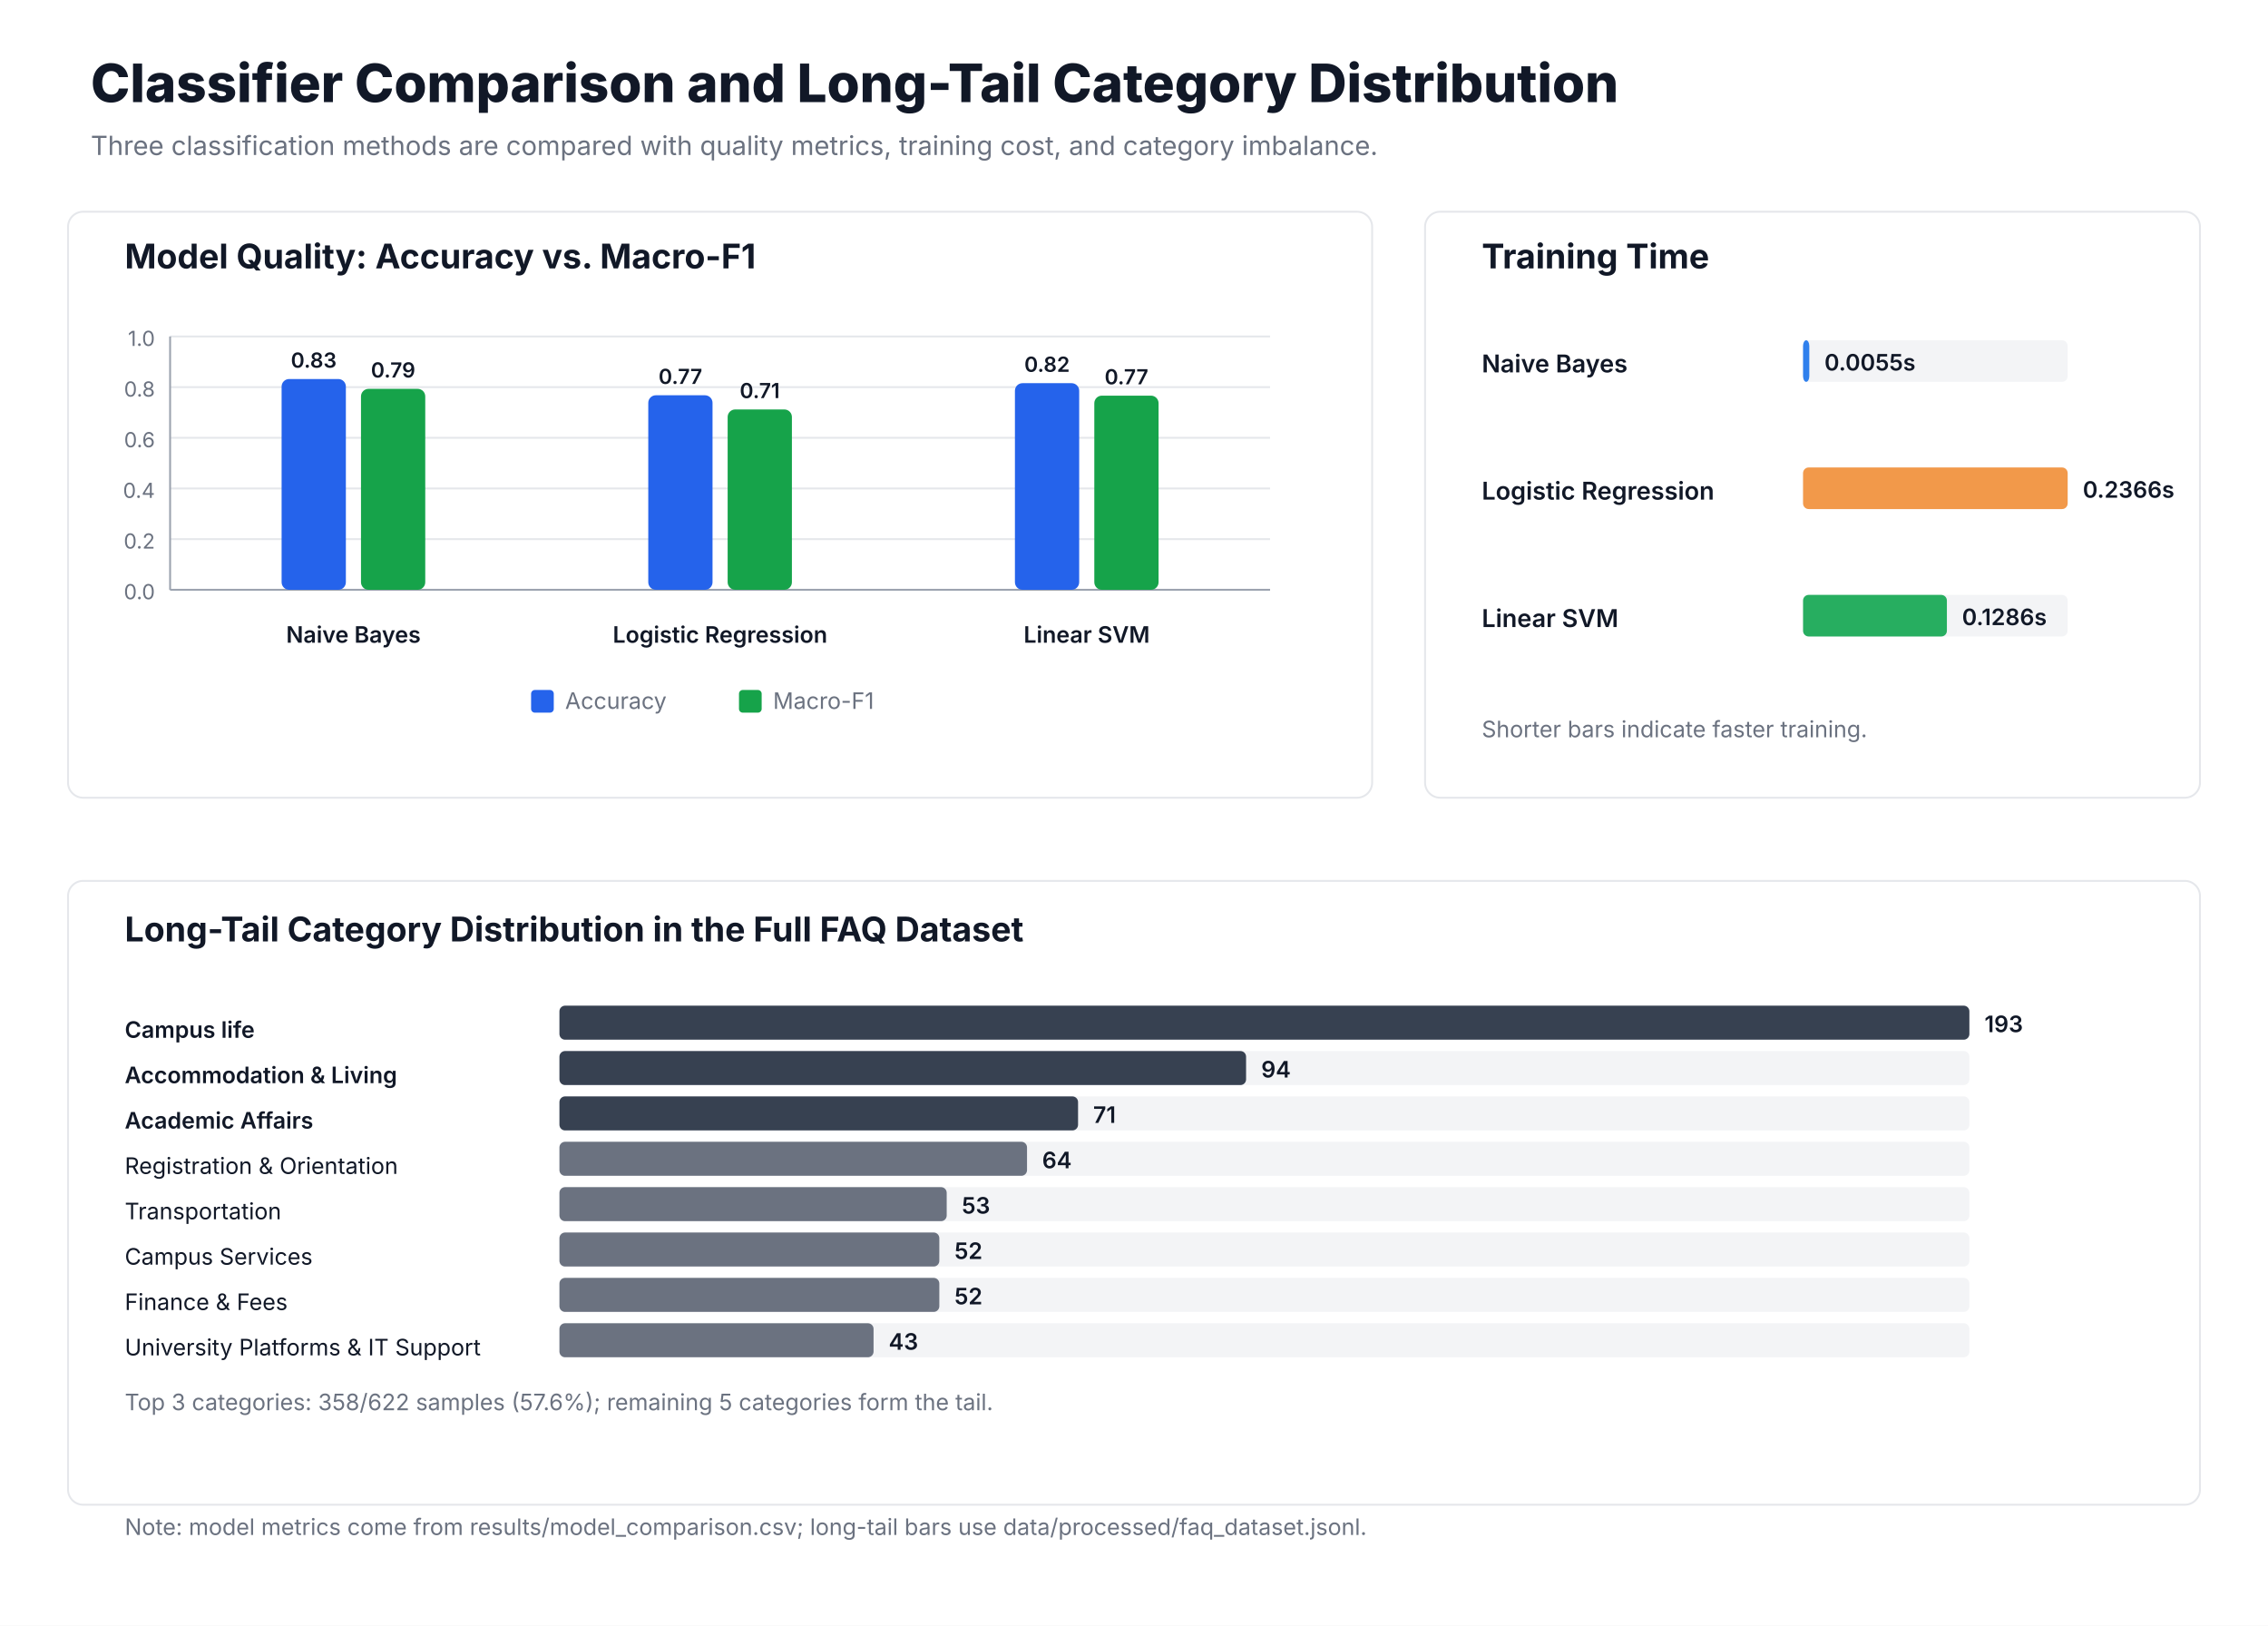
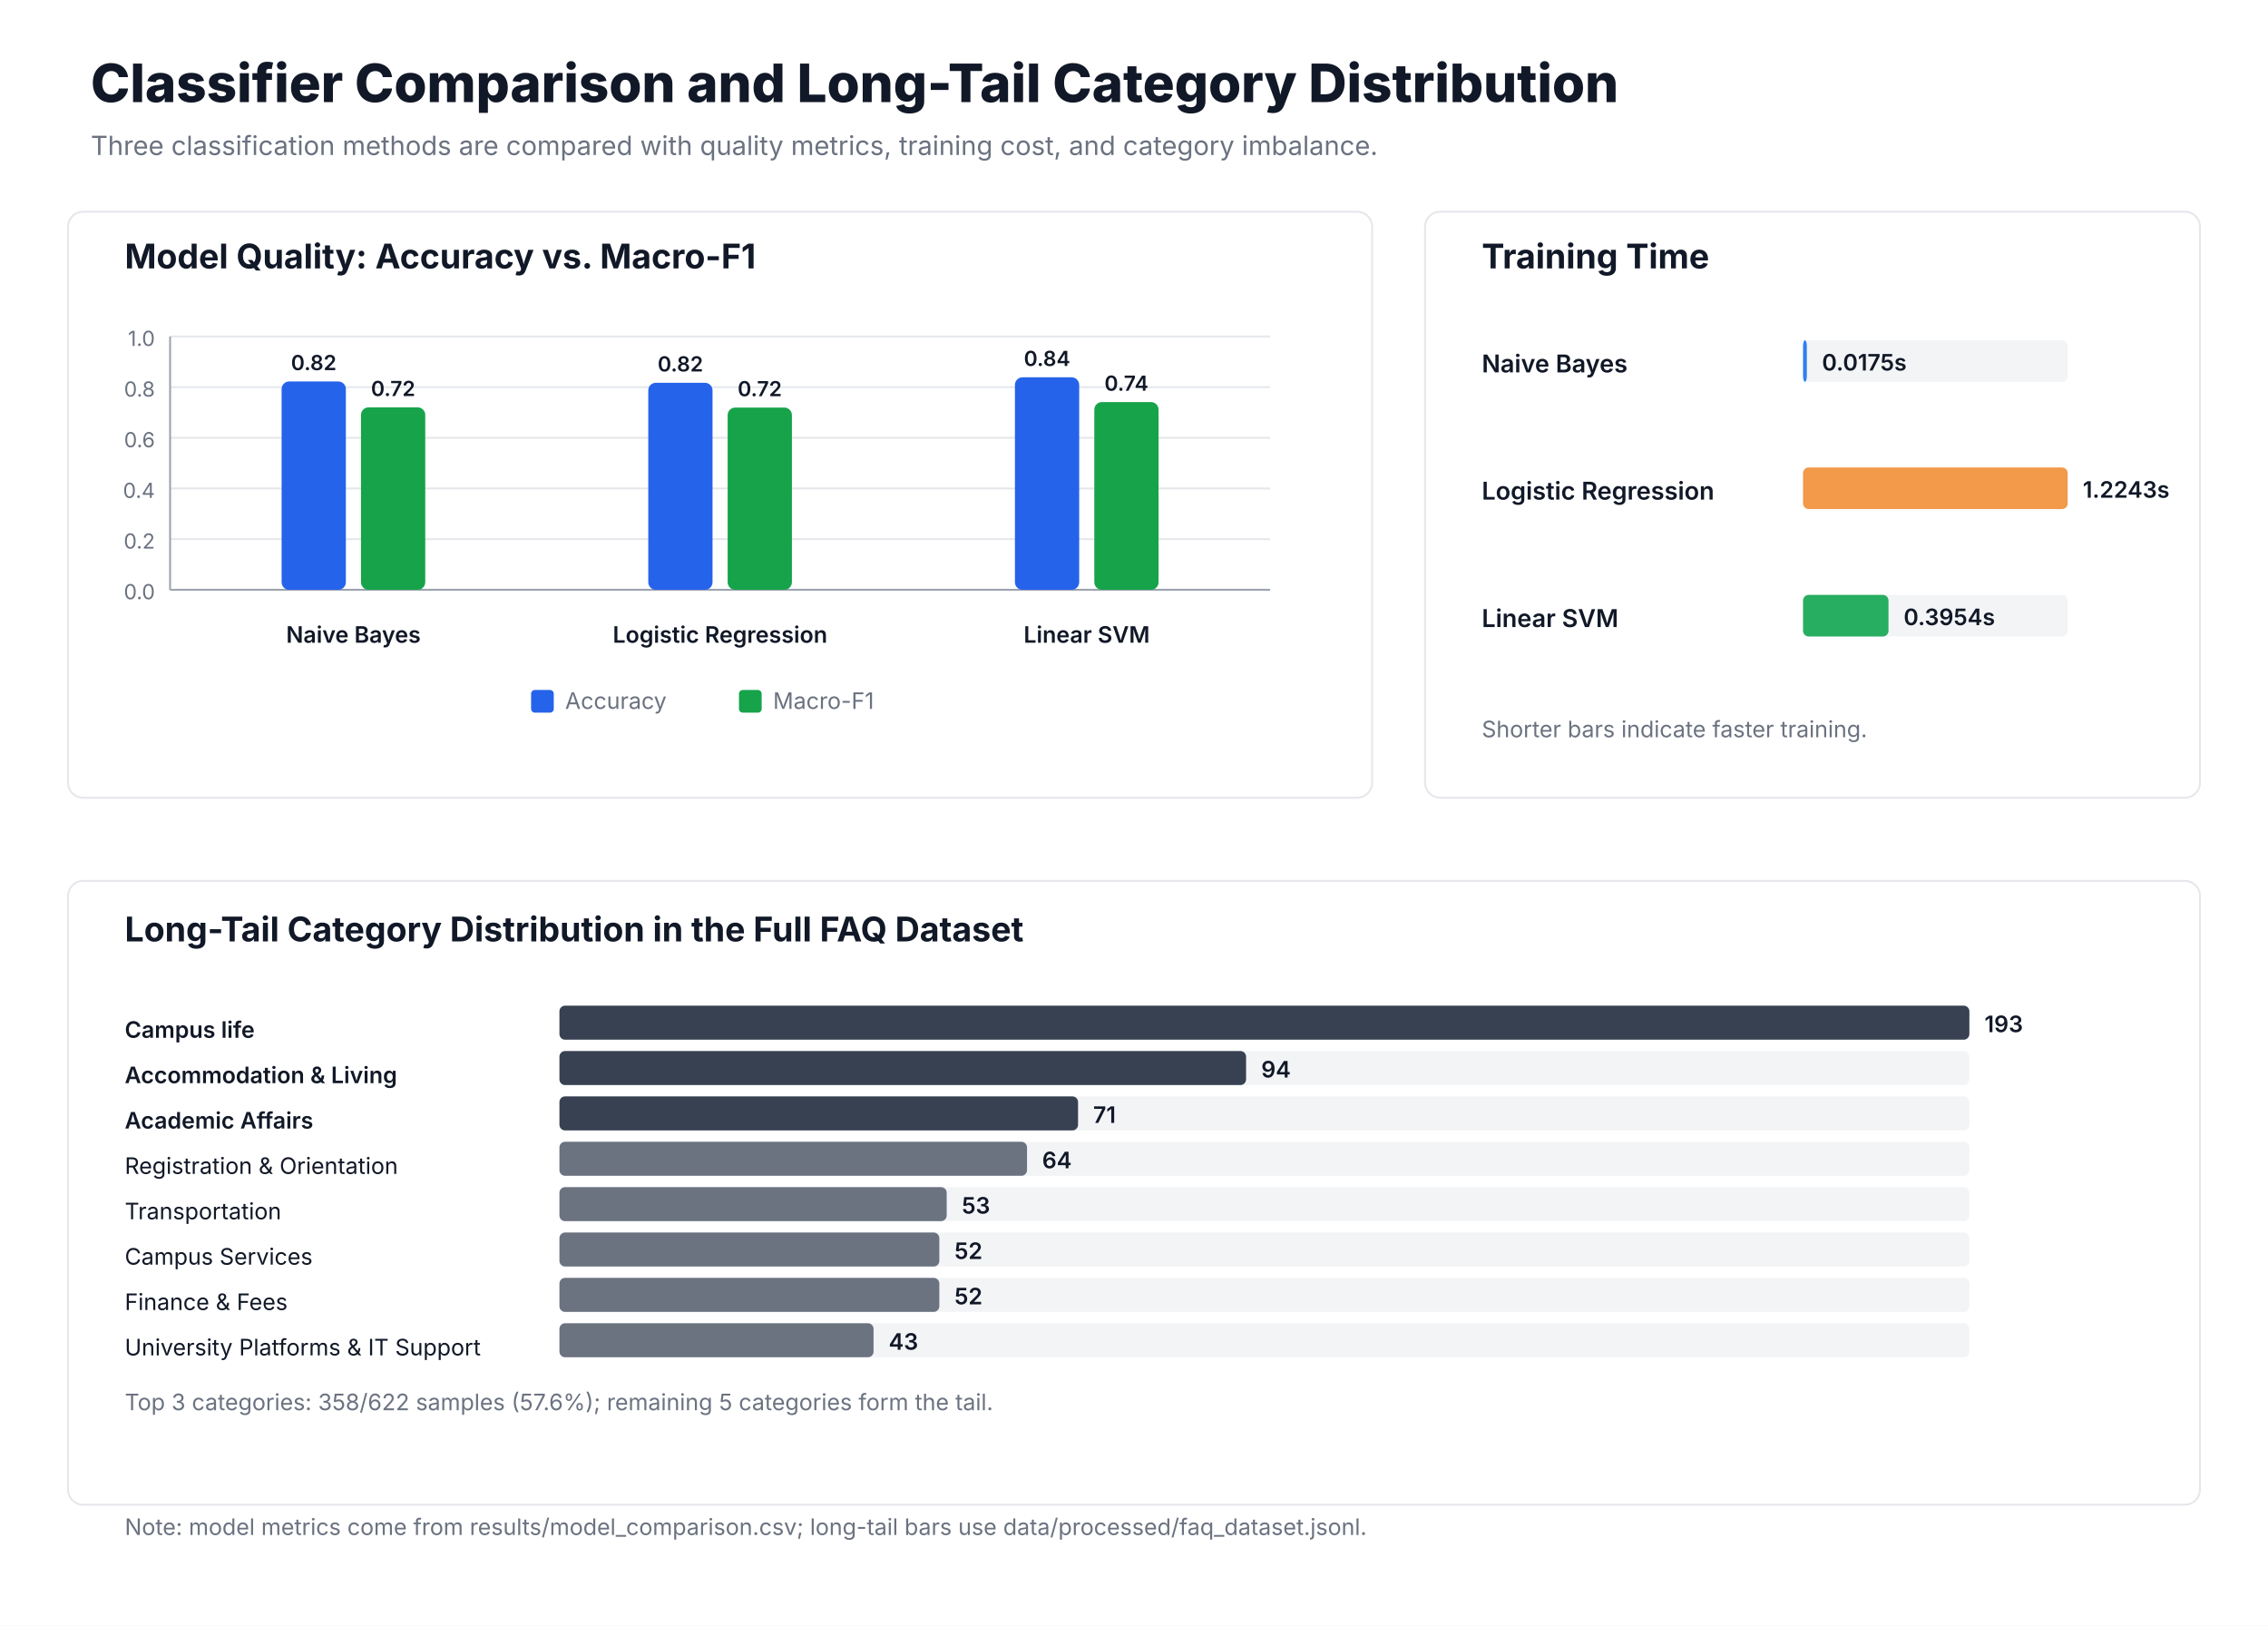
<svg xmlns="http://www.w3.org/2000/svg" width="1200" height="860" viewBox="0 0 1200 860">
  <rect x="0.0" y="0.0" width="1200.0" height="860.0" rx="0" fill="#FFFFFF" />
  <text x="48.0" y="54.0" font-family="Inter, Segoe UI, Arial, sans-serif" font-size="28" font-weight="800" fill="#111827" text-anchor="start">Classifier Comparison and Long-Tail Category Distribution</text>
  <text x="48.0" y="82.0" font-family="Inter, Segoe UI, Arial, sans-serif" font-size="14" font-weight="400" fill="#6B7280" text-anchor="start">Three classification methods are compared with quality metrics, training cost, and category imbalance.</text>
  <rect x="36.0" y="112.0" width="690.0" height="310.0" rx="8" fill="#FFFFFF" stroke="#E5E7EB" />
  <rect x="754.0" y="112.0" width="410.0" height="310.0" rx="8" fill="#FFFFFF" stroke="#E5E7EB" />
  <rect x="36.0" y="466.0" width="1128.0" height="330.0" rx="8" fill="#FFFFFF" stroke="#E5E7EB" />
  <text x="66.0" y="142.0" font-family="Inter, Segoe UI, Arial, sans-serif" font-size="18" font-weight="700" fill="#111827" text-anchor="start">Model Quality: Accuracy vs. Macro-F1</text>
  <line x1="90.0" y1="312.0" x2="672.0" y2="312.0" stroke="#E5E7EB" stroke-width="1" />
  <text x="82.0" y="317.0" font-family="Inter, Segoe UI, Arial, sans-serif" font-size="11" font-weight="400" fill="#6B7280" text-anchor="end">0.0</text>
  <line x1="90.0" y1="285.2" x2="672.0" y2="285.2" stroke="#E5E7EB" stroke-width="1" />
  <text x="82.0" y="290.2" font-family="Inter, Segoe UI, Arial, sans-serif" font-size="11" font-weight="400" fill="#6B7280" text-anchor="end">0.2</text>
  <line x1="90.0" y1="258.4" x2="672.0" y2="258.4" stroke="#E5E7EB" stroke-width="1" />
  <text x="82.0" y="263.4" font-family="Inter, Segoe UI, Arial, sans-serif" font-size="11" font-weight="400" fill="#6B7280" text-anchor="end">0.4</text>
  <line x1="90.0" y1="231.6" x2="672.0" y2="231.6" stroke="#E5E7EB" stroke-width="1" />
  <text x="82.0" y="236.6" font-family="Inter, Segoe UI, Arial, sans-serif" font-size="11" font-weight="400" fill="#6B7280" text-anchor="end">0.6</text>
  <line x1="90.0" y1="204.8" x2="672.0" y2="204.8" stroke="#E5E7EB" stroke-width="1" />
  <text x="82.0" y="209.8" font-family="Inter, Segoe UI, Arial, sans-serif" font-size="11" font-weight="400" fill="#6B7280" text-anchor="end">0.8</text>
  <line x1="90.0" y1="178.0" x2="672.0" y2="178.0" stroke="#E5E7EB" stroke-width="1" />
  <text x="82.0" y="183.0" font-family="Inter, Segoe UI, Arial, sans-serif" font-size="11" font-weight="400" fill="#6B7280" text-anchor="end">1.0</text>
  <line x1="90.0" y1="178.0" x2="90.0" y2="312.0" stroke="#9CA3AF" stroke-width="1" />
  <line x1="90.0" y1="312.0" x2="672.0" y2="312.0" stroke="#9CA3AF" stroke-width="1" />
-   <rect x="149.0" y="200.5" width="34.0" height="111.5" rx="4" fill="#2563EB" />
-   <rect x="191.0" y="205.7" width="34.0" height="106.3" rx="4" fill="#16A34A" />
-   <text x="166.0" y="194.5" font-family="Inter, Segoe UI, Arial, sans-serif" font-size="11" font-weight="600" fill="#111827" text-anchor="middle">0.83</text>
-   <text x="208.0" y="199.7" font-family="Inter, Segoe UI, Arial, sans-serif" font-size="11" font-weight="600" fill="#111827" text-anchor="middle">0.79</text>
+   <rect x="149.0" y="201.8" width="34.0" height="110.2" rx="4" fill="#2563EB" />
+   <rect x="191.0" y="215.5" width="34.0" height="96.5" rx="4" fill="#16A34A" />
+   <text x="166.0" y="195.8" font-family="Inter, Segoe UI, Arial, sans-serif" font-size="11" font-weight="600" fill="#111827" text-anchor="middle">0.82</text>
+   <text x="208.0" y="209.5" font-family="Inter, Segoe UI, Arial, sans-serif" font-size="11" font-weight="600" fill="#111827" text-anchor="middle">0.72</text>
  <text x="187.0" y="340.0" font-family="Inter, Segoe UI, Arial, sans-serif" font-size="12" font-weight="600" fill="#111827" text-anchor="middle">Naive Bayes</text>
-   <rect x="343.0" y="209.1" width="34.0" height="102.9" rx="4" fill="#2563EB" />
-   <rect x="385.0" y="216.6" width="34.0" height="95.4" rx="4" fill="#16A34A" />
-   <text x="360.0" y="203.1" font-family="Inter, Segoe UI, Arial, sans-serif" font-size="11" font-weight="600" fill="#111827" text-anchor="middle">0.77</text>
-   <text x="402.0" y="210.6" font-family="Inter, Segoe UI, Arial, sans-serif" font-size="11" font-weight="600" fill="#111827" text-anchor="middle">0.71</text>
+   <rect x="343.0" y="202.5" width="34.0" height="109.5" rx="4" fill="#2563EB" />
+   <rect x="385.0" y="215.6" width="34.0" height="96.4" rx="4" fill="#16A34A" />
+   <text x="360.0" y="196.5" font-family="Inter, Segoe UI, Arial, sans-serif" font-size="11" font-weight="600" fill="#111827" text-anchor="middle">0.82</text>
+   <text x="402.0" y="209.6" font-family="Inter, Segoe UI, Arial, sans-serif" font-size="11" font-weight="600" fill="#111827" text-anchor="middle">0.72</text>
  <text x="381.0" y="340.0" font-family="Inter, Segoe UI, Arial, sans-serif" font-size="12" font-weight="600" fill="#111827" text-anchor="middle">Logistic Regression</text>
-   <rect x="537.0" y="202.7" width="34.0" height="109.3" rx="4" fill="#2563EB" />
-   <rect x="579.0" y="209.3" width="34.0" height="102.7" rx="4" fill="#16A34A" />
-   <text x="554.0" y="196.7" font-family="Inter, Segoe UI, Arial, sans-serif" font-size="11" font-weight="600" fill="#111827" text-anchor="middle">0.82</text>
-   <text x="596.0" y="203.3" font-family="Inter, Segoe UI, Arial, sans-serif" font-size="11" font-weight="600" fill="#111827" text-anchor="middle">0.77</text>
+   <rect x="537.0" y="199.6" width="34.0" height="112.4" rx="4" fill="#2563EB" />
+   <rect x="579.0" y="212.7" width="34.0" height="99.3" rx="4" fill="#16A34A" />
+   <text x="554.0" y="193.6" font-family="Inter, Segoe UI, Arial, sans-serif" font-size="11" font-weight="600" fill="#111827" text-anchor="middle">0.84</text>
+   <text x="596.0" y="206.7" font-family="Inter, Segoe UI, Arial, sans-serif" font-size="11" font-weight="600" fill="#111827" text-anchor="middle">0.74</text>
  <text x="575.0" y="340.0" font-family="Inter, Segoe UI, Arial, sans-serif" font-size="12" font-weight="600" fill="#111827" text-anchor="middle">Linear SVM</text>
  <rect x="281.0" y="365.0" width="12.0" height="12.0" rx="2" fill="#2563EB" />
  <text x="299.0" y="375.0" font-family="Inter, Segoe UI, Arial, sans-serif" font-size="12" font-weight="400" fill="#6B7280" text-anchor="start">Accuracy</text>
  <rect x="391.0" y="365.0" width="12.0" height="12.0" rx="2" fill="#16A34A" />
  <text x="409.0" y="375.0" font-family="Inter, Segoe UI, Arial, sans-serif" font-size="12" font-weight="400" fill="#6B7280" text-anchor="start">Macro-F1</text>
  <text x="784.0" y="142.0" font-family="Inter, Segoe UI, Arial, sans-serif" font-size="18" font-weight="700" fill="#111827" text-anchor="start">Training Time</text>
  <text x="784.0" y="197.0" font-family="Inter, Segoe UI, Arial, sans-serif" font-size="13" font-weight="600" fill="#111827" text-anchor="start">Naive Bayes</text>
  <rect x="954.0" y="180.0" width="140.0" height="22.0" rx="3" fill="#F3F4F6" />
-   <rect x="954.0" y="180.0" width="3.3" height="22.0" rx="3" fill="#2F80ED" />
-   <text x="965.3" y="196.0" font-family="Inter, Segoe UI, Arial, sans-serif" font-size="12" font-weight="600" fill="#111827" text-anchor="start">0.0055s</text>
+   <rect x="954.0" y="180.0" width="2.0" height="22.0" rx="3" fill="#2F80ED" />
+   <text x="964.0" y="196.0" font-family="Inter, Segoe UI, Arial, sans-serif" font-size="12" font-weight="600" fill="#111827" text-anchor="start">0.0175s</text>
  <text x="784.0" y="264.3" font-family="Inter, Segoe UI, Arial, sans-serif" font-size="13" font-weight="600" fill="#111827" text-anchor="start">Logistic Regression</text>
  <rect x="954.0" y="247.3" width="140.0" height="22.0" rx="3" fill="#F3F4F6" />
  <rect x="954.0" y="247.3" width="140.0" height="22.0" rx="3" fill="#F2994A" />
-   <text x="1102.0" y="263.3" font-family="Inter, Segoe UI, Arial, sans-serif" font-size="12" font-weight="600" fill="#111827" text-anchor="start">0.2366s</text>
+   <text x="1102.0" y="263.3" font-family="Inter, Segoe UI, Arial, sans-serif" font-size="12" font-weight="600" fill="#111827" text-anchor="start">1.2243s</text>
  <text x="784.0" y="331.7" font-family="Inter, Segoe UI, Arial, sans-serif" font-size="13" font-weight="600" fill="#111827" text-anchor="start">Linear SVM</text>
  <rect x="954.0" y="314.7" width="140.0" height="22.0" rx="3" fill="#F3F4F6" />
-   <rect x="954.0" y="314.7" width="76.1" height="22.0" rx="3" fill="#27AE60" />
-   <text x="1038.1" y="330.7" font-family="Inter, Segoe UI, Arial, sans-serif" font-size="12" font-weight="600" fill="#111827" text-anchor="start">0.1286s</text>
+   <rect x="954.0" y="314.7" width="45.2" height="22.0" rx="3" fill="#27AE60" />
+   <text x="1007.2" y="330.7" font-family="Inter, Segoe UI, Arial, sans-serif" font-size="12" font-weight="600" fill="#111827" text-anchor="start">0.3954s</text>
  <text x="784.0" y="390.0" font-family="Inter, Segoe UI, Arial, sans-serif" font-size="12" font-weight="400" fill="#6B7280" text-anchor="start">Shorter bars indicate faster training.</text>
  <text x="66.0" y="498.0" font-family="Inter, Segoe UI, Arial, sans-serif" font-size="18" font-weight="700" fill="#111827" text-anchor="start">Long-Tail Category Distribution in the Full FAQ Dataset</text>
  <text x="66.0" y="549.0" font-family="Inter, Segoe UI, Arial, sans-serif" font-size="12" font-weight="600" fill="#111827" text-anchor="start">Campus life</text>
  <rect x="296.0" y="532.0" width="746.0" height="18.0" rx="3" fill="#F3F4F6" />
  <rect x="296.0" y="532.0" width="746.0" height="18.0" rx="3" fill="#374151" />
  <text x="1050.0" y="546.0" font-family="Inter, Segoe UI, Arial, sans-serif" font-size="12" font-weight="600" fill="#111827" text-anchor="start">193</text>
  <text x="66.0" y="573.0" font-family="Inter, Segoe UI, Arial, sans-serif" font-size="12" font-weight="600" fill="#111827" text-anchor="start">Accommodation &amp; Living</text>
  <rect x="296.0" y="556.0" width="746.0" height="18.0" rx="3" fill="#F3F4F6" />
  <rect x="296.0" y="556.0" width="363.3" height="18.0" rx="3" fill="#374151" />
  <text x="667.3" y="570.0" font-family="Inter, Segoe UI, Arial, sans-serif" font-size="12" font-weight="600" fill="#111827" text-anchor="start">94</text>
  <text x="66.0" y="597.0" font-family="Inter, Segoe UI, Arial, sans-serif" font-size="12" font-weight="600" fill="#111827" text-anchor="start">Academic Affairs</text>
  <rect x="296.0" y="580.0" width="746.0" height="18.0" rx="3" fill="#F3F4F6" />
  <rect x="296.0" y="580.0" width="274.4" height="18.0" rx="3" fill="#374151" />
  <text x="578.4" y="594.0" font-family="Inter, Segoe UI, Arial, sans-serif" font-size="12" font-weight="600" fill="#111827" text-anchor="start">71</text>
  <text x="66.0" y="621.0" font-family="Inter, Segoe UI, Arial, sans-serif" font-size="12" font-weight="400" fill="#111827" text-anchor="start">Registration &amp; Orientation</text>
  <rect x="296.0" y="604.0" width="746.0" height="18.0" rx="3" fill="#F3F4F6" />
  <rect x="296.0" y="604.0" width="247.4" height="18.0" rx="3" fill="#6B7280" />
  <text x="551.4" y="618.0" font-family="Inter, Segoe UI, Arial, sans-serif" font-size="12" font-weight="600" fill="#111827" text-anchor="start">64</text>
  <text x="66.0" y="645.0" font-family="Inter, Segoe UI, Arial, sans-serif" font-size="12" font-weight="400" fill="#111827" text-anchor="start">Transportation</text>
  <rect x="296.0" y="628.0" width="746.0" height="18.0" rx="3" fill="#F3F4F6" />
  <rect x="296.0" y="628.0" width="204.9" height="18.0" rx="3" fill="#6B7280" />
  <text x="508.9" y="642.0" font-family="Inter, Segoe UI, Arial, sans-serif" font-size="12" font-weight="600" fill="#111827" text-anchor="start">53</text>
  <text x="66.0" y="669.0" font-family="Inter, Segoe UI, Arial, sans-serif" font-size="12" font-weight="400" fill="#111827" text-anchor="start">Campus Services</text>
  <rect x="296.0" y="652.0" width="746.0" height="18.0" rx="3" fill="#F3F4F6" />
  <rect x="296.0" y="652.0" width="201.0" height="18.0" rx="3" fill="#6B7280" />
  <text x="505.0" y="666.0" font-family="Inter, Segoe UI, Arial, sans-serif" font-size="12" font-weight="600" fill="#111827" text-anchor="start">52</text>
  <text x="66.0" y="693.0" font-family="Inter, Segoe UI, Arial, sans-serif" font-size="12" font-weight="400" fill="#111827" text-anchor="start">Finance &amp; Fees</text>
  <rect x="296.0" y="676.0" width="746.0" height="18.0" rx="3" fill="#F3F4F6" />
  <rect x="296.0" y="676.0" width="201.0" height="18.0" rx="3" fill="#6B7280" />
  <text x="505.0" y="690.0" font-family="Inter, Segoe UI, Arial, sans-serif" font-size="12" font-weight="600" fill="#111827" text-anchor="start">52</text>
  <text x="66.0" y="717.0" font-family="Inter, Segoe UI, Arial, sans-serif" font-size="12" font-weight="400" fill="#111827" text-anchor="start">University Platforms &amp; IT Support</text>
  <rect x="296.0" y="700.0" width="746.0" height="18.0" rx="3" fill="#F3F4F6" />
  <rect x="296.0" y="700.0" width="166.2" height="18.0" rx="3" fill="#6B7280" />
  <text x="470.2" y="714.0" font-family="Inter, Segoe UI, Arial, sans-serif" font-size="12" font-weight="600" fill="#111827" text-anchor="start">43</text>
  <text x="66.0" y="746.0" font-family="Inter, Segoe UI, Arial, sans-serif" font-size="12" font-weight="400" fill="#6B7280" text-anchor="start">Top 3 categories: 358/622 samples (57.6%); remaining 5 categories form the tail.</text>
  <text x="66.0" y="812.0" font-family="Inter, Segoe UI, Arial, sans-serif" font-size="12" font-weight="400" fill="#6B7280" text-anchor="start">Note: model metrics come from results/model_comparison.csv; long-tail bars use data/processed/faq_dataset.jsonl.</text>
</svg>
